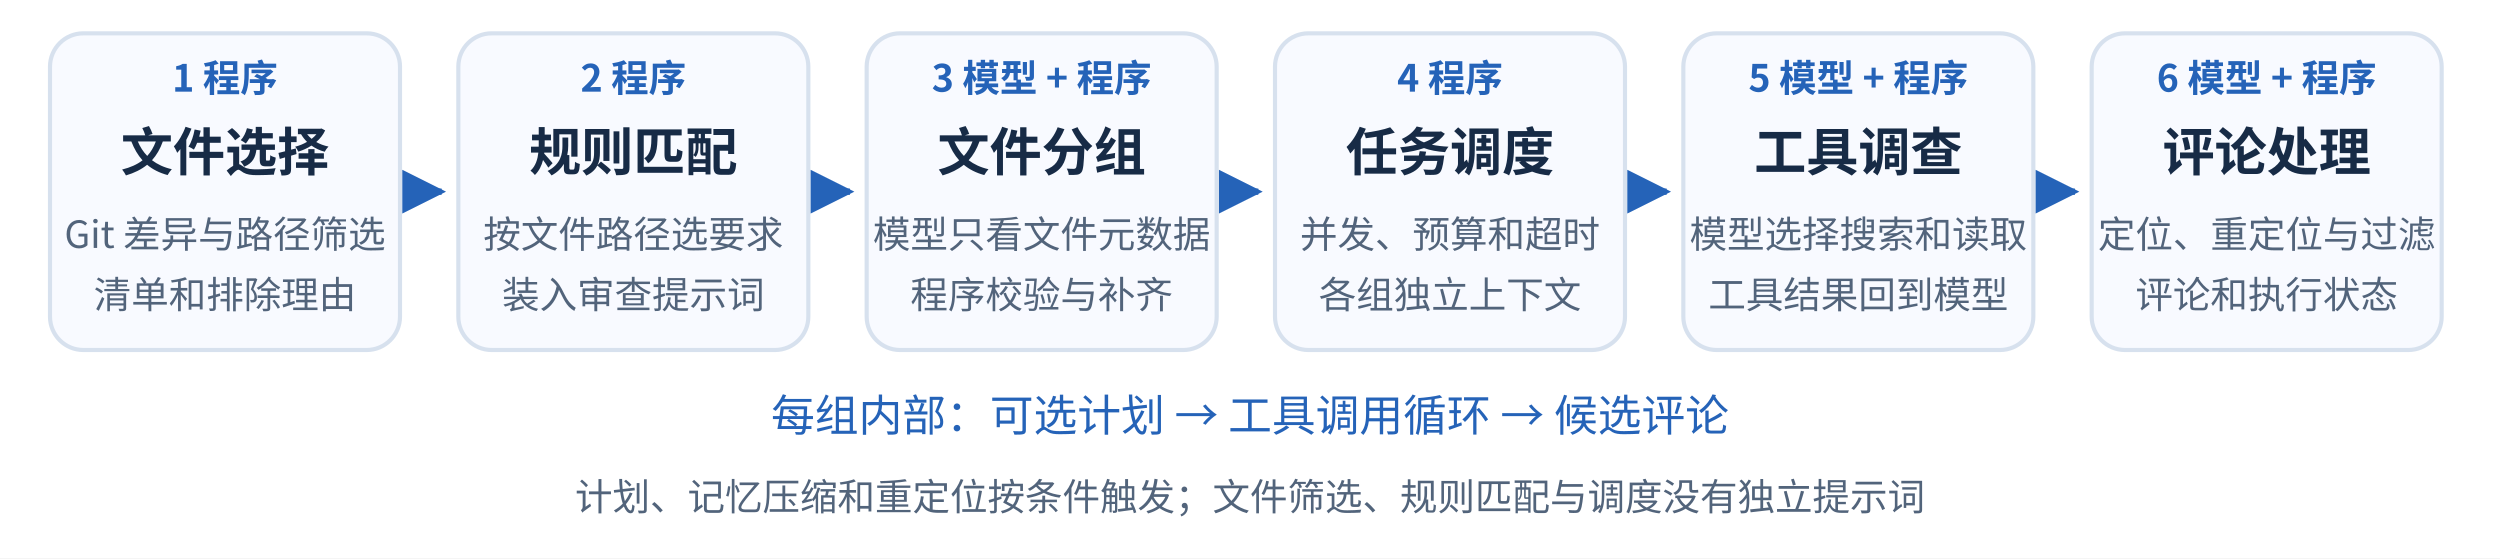
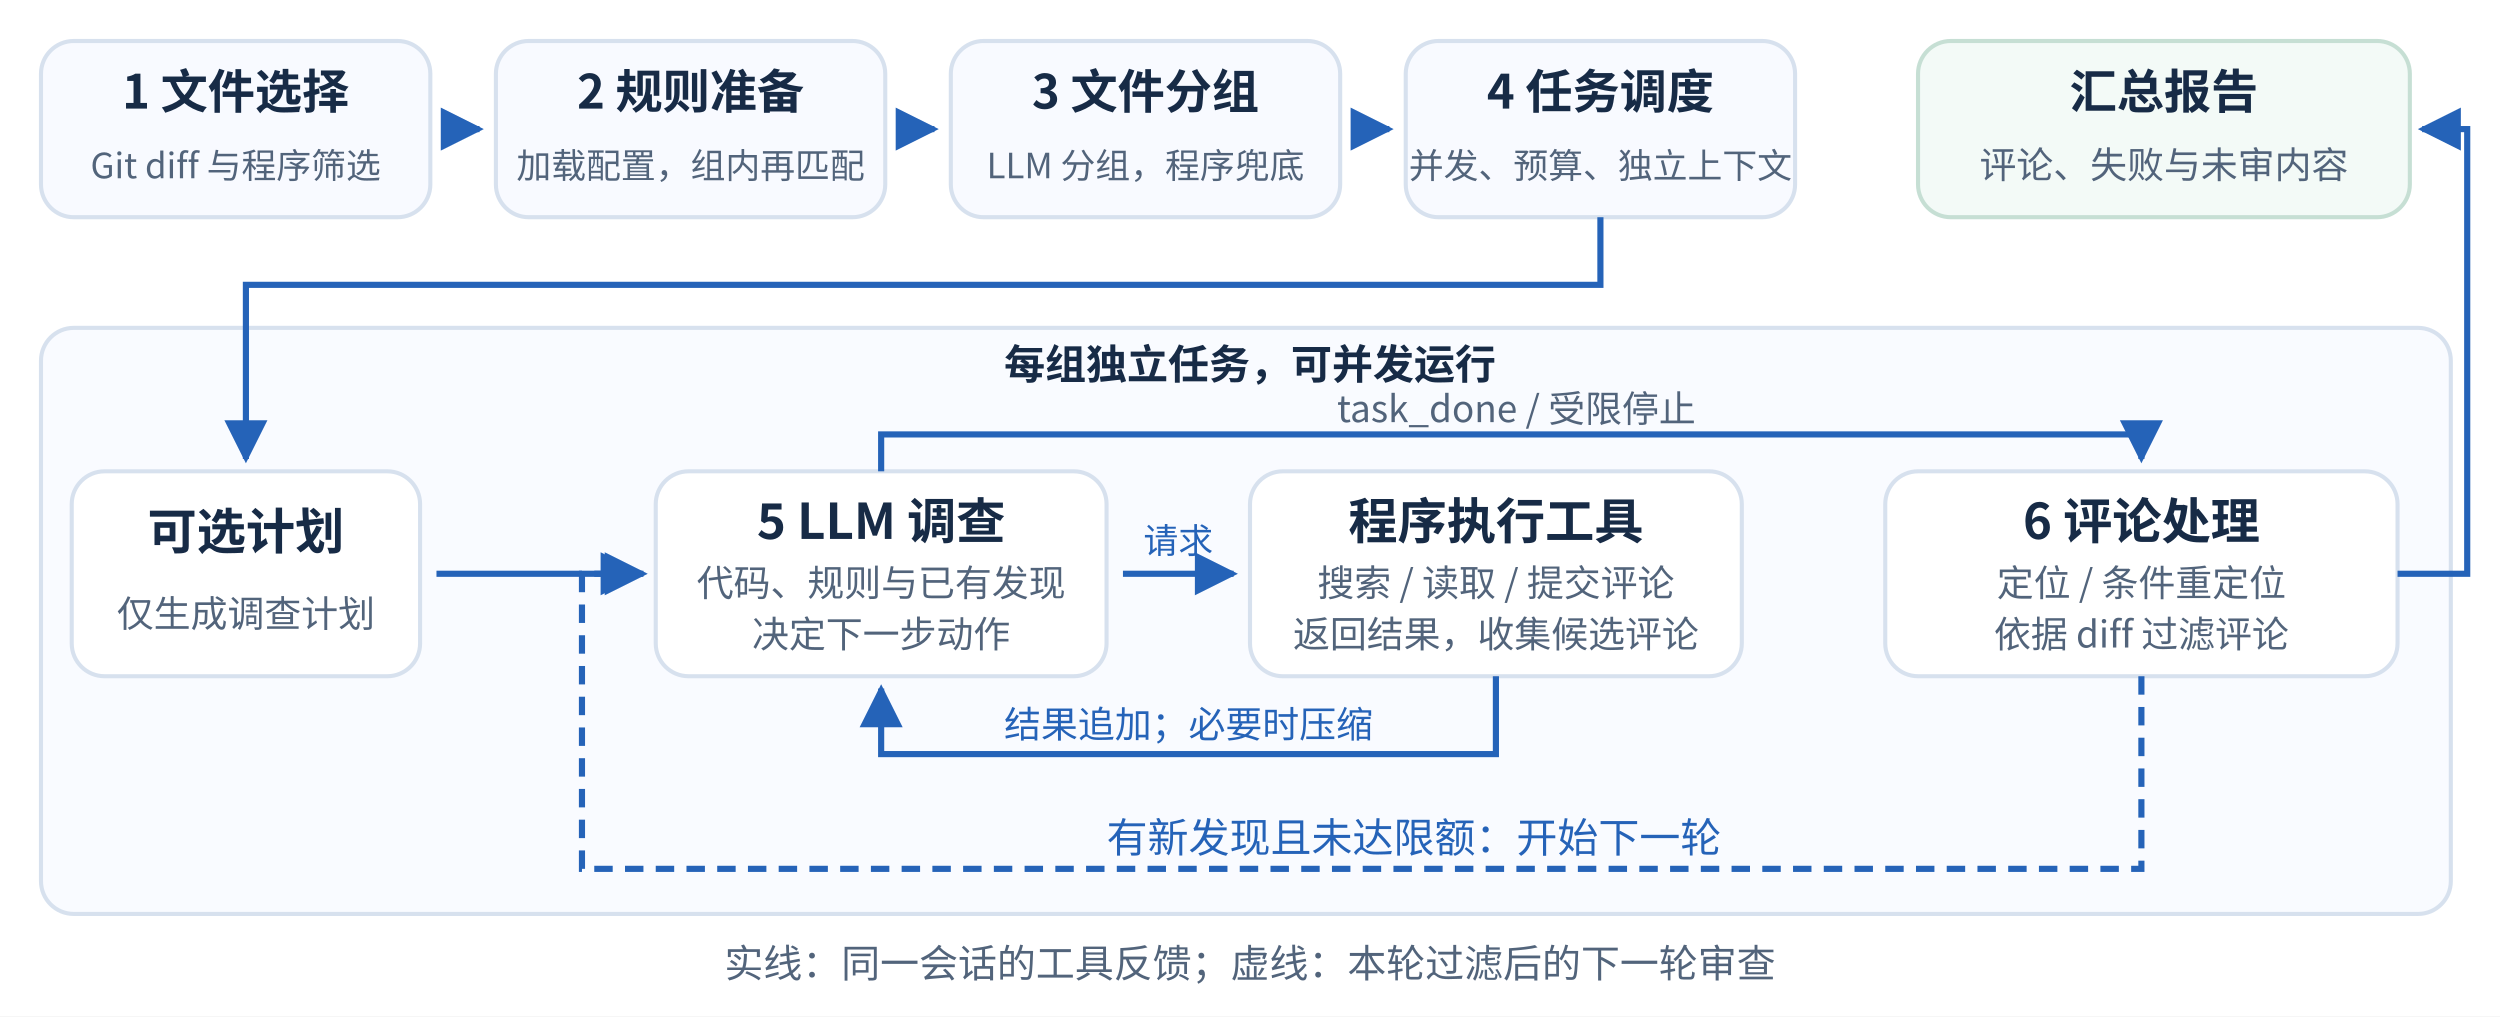
- <svg xmlns="http://www.w3.org/2000/svg" width="1200" height="268" viewBox="0 0 1200 268">
+ <svg xmlns="http://www.w3.org/2000/svg" width="1220" height="496" viewBox="0 0 1220 496">
  <defs>
    <marker id="arrow" viewBox="0 0 10 10" refX="9" refY="5" markerWidth="7" markerHeight="7" orient="auto-start-reverse">
      <path d="M0 0 L10 5 L0 10 z" fill="#2563b8" />
    </marker>
  </defs>
-   <rect width="1200" height="268" fill="#ffffff" />
+   <rect width="1220" height="496" fill="#ffffff" />
  <g font-family="Heiti SC, Noto Sans CJK SC, sans-serif">
-     <rect x="24" y="16" width="168" height="152" rx="16" fill="#f8faff" stroke="#d7e1ee" stroke-width="2" />
-     <text x="108" y="44" font-size="18" fill="#2563b8" font-weight="600" text-anchor="middle">1  程序</text>
-     <text x="108" y="82" font-size="25" fill="#172b46" font-weight="600" text-anchor="middle">文件选择</text>
-     <text x="108" y="119" font-size="18" fill="#52647b" font-weight="400" text-anchor="middle">Git 差异与路径筛选</text>
-     <text x="108" y="148" font-size="18" fill="#52647b" font-weight="400" text-anchor="middle">清单和排除理由</text>
-     <path d="M200 92 L212 92" fill="none" stroke="#2563b8" stroke-width="3" marker-end="url(#arrow)" />
-     <rect x="220" y="16" width="168" height="152" rx="16" fill="#f8faff" stroke="#d7e1ee" stroke-width="2" />
-     <text x="304" y="44" font-size="18" fill="#2563b8" font-weight="600" text-anchor="middle">2  程序</text>
-     <text x="304" y="82" font-size="25" fill="#172b46" font-weight="600" text-anchor="middle">规则匹配</text>
-     <text x="304" y="119" font-size="18" fill="#52647b" font-weight="400" text-anchor="middle">按文件路径选要求</text>
-     <text x="304" y="148" font-size="18" fill="#52647b" font-weight="400" text-anchor="middle">装入审查提示词</text>
-     <path d="M396 92 L408 92" fill="none" stroke="#2563b8" stroke-width="3" marker-end="url(#arrow)" />
-     <rect x="416" y="16" width="168" height="152" rx="16" fill="#f8faff" stroke="#d7e1ee" stroke-width="2" />
-     <text x="500" y="44" font-size="18" fill="#2563b8" font-weight="600" text-anchor="middle">3  模型 + 程序</text>
-     <text x="500" y="82" font-size="25" fill="#172b46" font-weight="600" text-anchor="middle">文件分组</text>
-     <text x="500" y="119" font-size="18" fill="#52647b" font-weight="400" text-anchor="middle">模型只看文件元数据</text>
-     <text x="500" y="148" font-size="18" fill="#52647b" font-weight="400" text-anchor="middle">程序校验与补齐</text>
-     <path d="M592 92 L604 92" fill="none" stroke="#2563b8" stroke-width="3" marker-end="url(#arrow)" />
-     <rect x="612" y="16" width="168" height="152" rx="16" fill="#f8faff" stroke="#d7e1ee" stroke-width="2" />
-     <text x="696" y="44" font-size="18" fill="#2563b8" font-weight="600" text-anchor="middle">4  程序</text>
-     <text x="696" y="82" font-size="25" fill="#172b46" font-weight="600" text-anchor="middle">任务调度</text>
-     <text x="696" y="119" font-size="18" fill="#52647b" font-weight="400" text-anchor="middle">并发、预算和超时</text>
-     <text x="696" y="148" font-size="18" fill="#52647b" font-weight="400" text-anchor="middle">各组独立上下文</text>
-     <path d="M788 92 L800 92" fill="none" stroke="#2563b8" stroke-width="3" marker-end="url(#arrow)" />
-     <rect x="808" y="16" width="168" height="152" rx="16" fill="#f8faff" stroke="#d7e1ee" stroke-width="2" />
-     <text x="892" y="44" font-size="18" fill="#2563b8" font-weight="600" text-anchor="middle">5  模型 + 程序</text>
-     <text x="892" y="82" font-size="25" fill="#172b46" font-weight="600" text-anchor="middle">工具调查</text>
-     <text x="892" y="119" font-size="18" fill="#52647b" font-weight="400" text-anchor="middle">模型选择搜索和读取</text>
-     <text x="892" y="148" font-size="18" fill="#52647b" font-weight="400" text-anchor="middle">工具结果回到模型</text>
-     <path d="M984 92 L996 92" fill="none" stroke="#2563b8" stroke-width="3" marker-end="url(#arrow)" />
-     <rect x="1004" y="16" width="168" height="152" rx="16" fill="#f8faff" stroke="#d7e1ee" stroke-width="2" />
-     <text x="1088" y="44" font-size="18" fill="#2563b8" font-weight="600" text-anchor="middle">6  模型 + 程序</text>
-     <text x="1088" y="82" font-size="25" fill="#172b46" font-weight="600" text-anchor="middle">评论处理</text>
-     <text x="1088" y="119" font-size="18" fill="#52647b" font-weight="400" text-anchor="middle">定位、重定位与过滤</text>
-     <text x="1088" y="148" font-size="18" fill="#52647b" font-weight="400" text-anchor="middle">评论和执行状态</text>
-     <text x="600" y="207" font-size="21" fill="#2563b8" font-weight="400" text-anchor="middle">每组内部：可选计划 → 工具调用循环 → 候选评论</text>
-     <text x="600" y="245" font-size="18" fill="#52647b" font-weight="400" text-anchor="middle">计划、记忆压缩和重定位按条件触发；文件筛选、规则匹配与调度没有独立提示词</text>
+     <rect x="20" y="160" width="1176" height="286" rx="16" fill="#f9fbff" stroke="#d7e1ee" stroke-width="2" />
+     <rect x="20" y="20" width="190" height="86" rx="16" fill="#f8faff" stroke="#d7e1ee" stroke-width="2" />
+     <text x="115" y="53" font-size="23" fill="#172b46" font-weight="600" text-anchor="middle">1 文件选择</text>
+     <text x="115" y="87" font-size="17" fill="#52647b" font-weight="400" text-anchor="middle">Git diff 与程序筛选</text>
+     <path d="M218 63 L234 63" fill="none" stroke="#2563b8" stroke-width="3" marker-end="url(#arrow)" />
+     <rect x="242" y="20" width="190" height="86" rx="16" fill="#f8faff" stroke="#d7e1ee" stroke-width="2" />
+     <text x="337" y="53" font-size="23" fill="#172b46" font-weight="600" text-anchor="middle">2 规则准备</text>
+     <text x="337" y="87" font-size="17" fill="#52647b" font-weight="400" text-anchor="middle">加载配置，组内再匹配</text>
+     <path d="M440 63 L456 63" fill="none" stroke="#2563b8" stroke-width="3" marker-end="url(#arrow)" />
+     <rect x="464" y="20" width="190" height="86" rx="16" fill="#f8faff" stroke="#d7e1ee" stroke-width="2" />
+     <text x="559" y="53" font-size="23" fill="#172b46" font-weight="600" text-anchor="middle">3 文件分组</text>
+     <text x="559" y="87" font-size="17" fill="#52647b" font-weight="400" text-anchor="middle">LLM 分组，程序兜底</text>
+     <path d="M662 63 L678 63" fill="none" stroke="#2563b8" stroke-width="3" marker-end="url(#arrow)" />
+     <rect x="686" y="20" width="190" height="86" rx="16" fill="#f8faff" stroke="#d7e1ee" stroke-width="2" />
+     <text x="781" y="53" font-size="23" fill="#172b46" font-weight="600" text-anchor="middle">4 任务调度</text>
+     <text x="781" y="87" font-size="17" fill="#52647b" font-weight="400" text-anchor="middle">并发、预算、独立上下文</text>
+     <rect x="936" y="20" width="240" height="86" rx="16" fill="#f3faf7" stroke="#c6dfd4" stroke-width="2" />
+     <text x="1056" y="53" font-size="23" fill="#172b46" font-weight="600" text-anchor="middle">汇总报告</text>
+     <text x="1056" y="87" font-size="18" fill="#52647b" font-weight="400" text-anchor="middle">评论、失败与未审内容</text>
+     <text x="610" y="185" font-size="20" fill="#172b46" font-weight="600" text-anchor="middle">每组独立任务，可并发运行</text>
+     <path d="M781 106 V139 H120 V224" fill="none" stroke="#2563b8" stroke-width="3" marker-end="url(#arrow)" />
+     <rect x="35" y="230" width="170" height="100" rx="16" fill="#ffffff" stroke="#d7e1ee" stroke-width="2" />
+     <text x="120" y="268" font-size="24" fill="#172b46" font-weight="600" text-anchor="middle">可选计划</text>
+     <text x="120" y="306" font-size="18" fill="#52647b" font-weight="400" text-anchor="middle">仅生成调查计划</text>
+     <rect x="320" y="230" width="220" height="100" rx="16" fill="#ffffff" stroke="#d7e1ee" stroke-width="2" />
+     <text x="430" y="263" font-size="24" fill="#172b46" font-weight="600" text-anchor="middle">5 LLM 调查</text>
+     <text x="430" y="291" font-size="18" fill="#52647b" font-weight="400" text-anchor="middle">代码、规则与已有发现</text>
+     <text x="430" y="316" font-size="18" fill="#52647b" font-weight="400" text-anchor="middle">决定下一步动作</text>
+     <rect x="610" y="230" width="240" height="100" rx="16" fill="#ffffff" stroke="#d7e1ee" stroke-width="2" />
+     <text x="730" y="263" font-size="24" fill="#172b46" font-weight="600" text-anchor="middle">程序执行工具</text>
+     <text x="730" y="291" font-size="18" fill="#52647b" font-weight="400" text-anchor="middle">搜索 / 读取 / 提交评论</text>
+     <text x="730" y="316" font-size="18" fill="#52647b" font-weight="400" text-anchor="middle">返回结果，收集候选评论</text>
+     <rect x="920" y="230" width="250" height="100" rx="16" fill="#ffffff" stroke="#d7e1ee" stroke-width="2" />
+     <text x="1045" y="263" font-size="24" fill="#172b46" font-weight="600" text-anchor="middle">6 评论处理</text>
+     <text x="1045" y="291" font-size="18" fill="#52647b" font-weight="400" text-anchor="middle">定位 / 条件重定位</text>
+     <text x="1045" y="316" font-size="18" fill="#52647b" font-weight="400" text-anchor="middle">依据 diff 过滤评论</text>
+     <path d="M213 280 L312 280" fill="none" stroke="#2563b8" stroke-width="3" marker-end="url(#arrow)" />
+     <path d="M548 280 L602 280" fill="none" stroke="#2563b8" stroke-width="3" marker-end="url(#arrow)" />
+     <text x="575" y="270" font-size="17" fill="#2563b8" font-weight="400" text-anchor="middle">请求</text>
+     <path d="M730 330 V368 H430 V336" fill="none" stroke="#2563b8" stroke-width="3" marker-end="url(#arrow)" />
+     <text x="580" y="360" font-size="18" fill="#2563b8" font-weight="400" text-anchor="middle">结果追加；必要时压缩</text>
+     <path d="M430 230 V212 H1045 V224" fill="none" stroke="#2563b8" stroke-width="3" marker-end="url(#arrow)" />
+     <text x="740" y="206" font-size="18" fill="#52647b" font-weight="400" text-anchor="middle">task_done / 受限停止</text>
+     <path d="M1045 330 V424 H284 V280 H314" fill="none" stroke="#2563b8" stroke-width="3" stroke-dasharray="9 6" marker-end="url(#arrow)" />
+     <text x="690" y="416" font-size="20" fill="#2563b8" font-weight="400" text-anchor="middle">有新发现且未达限额：开始下一轮</text>
+     <path d="M1170 280 H1204 V63 H1182" fill="none" stroke="#2563b8" stroke-width="3" marker-end="url(#arrow)" />
+     <text x="610" y="477" font-size="19" fill="#52647b" font-weight="400" text-anchor="middle">实线：同一会话的工具反馈；虚线：本轮过滤后的下一轮审查</text>
  </g>
</svg>
